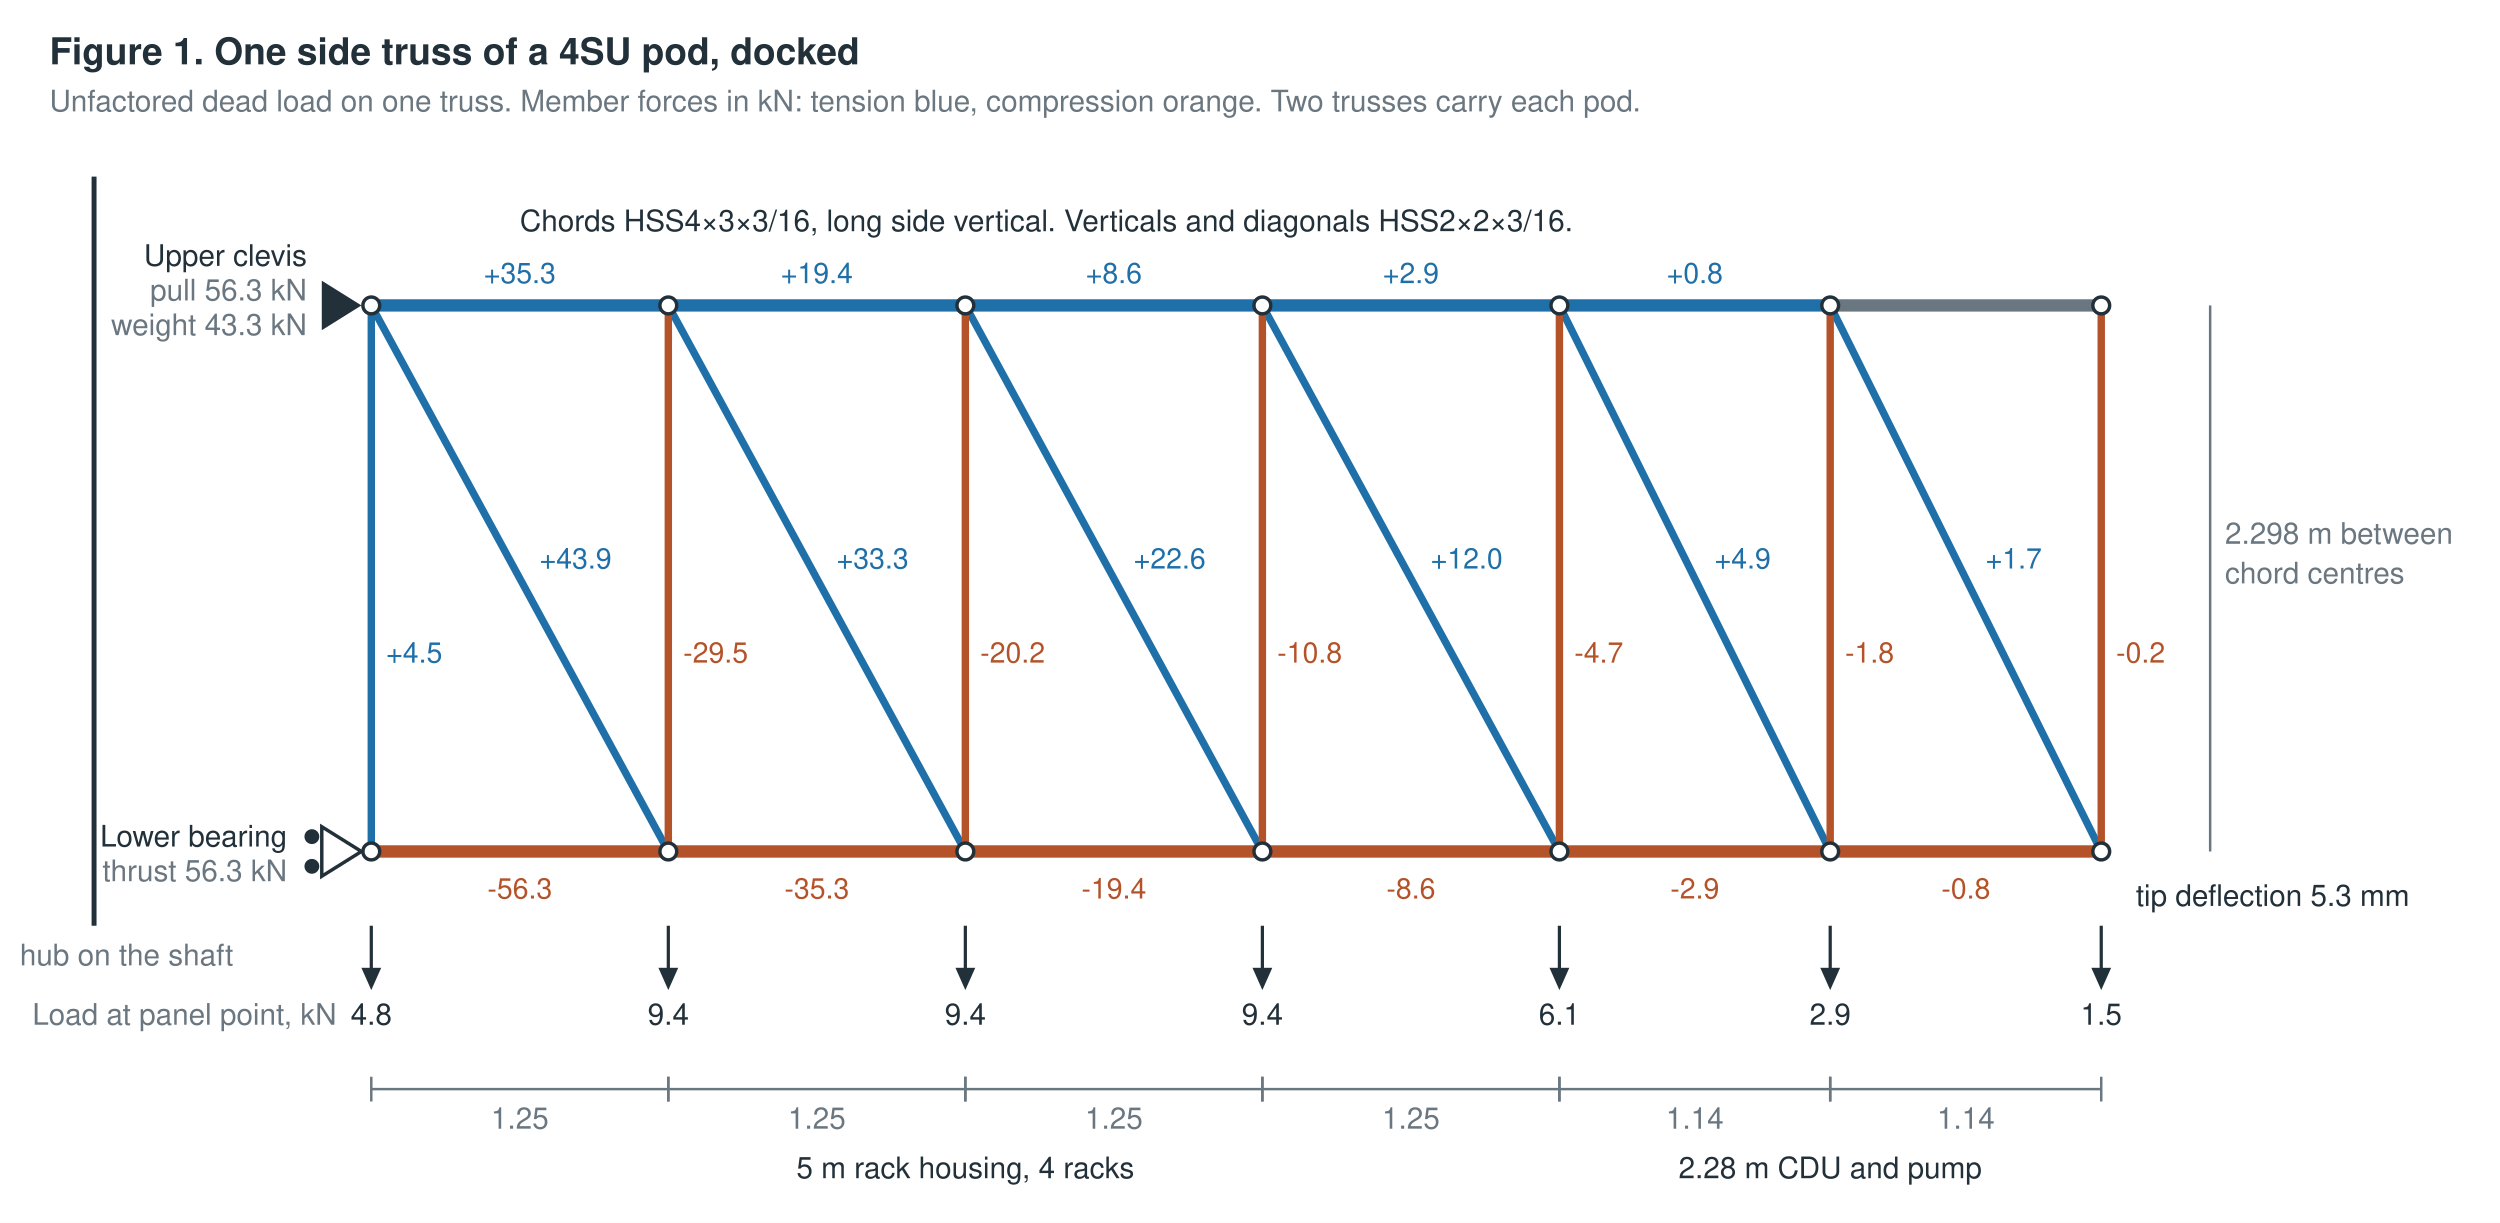
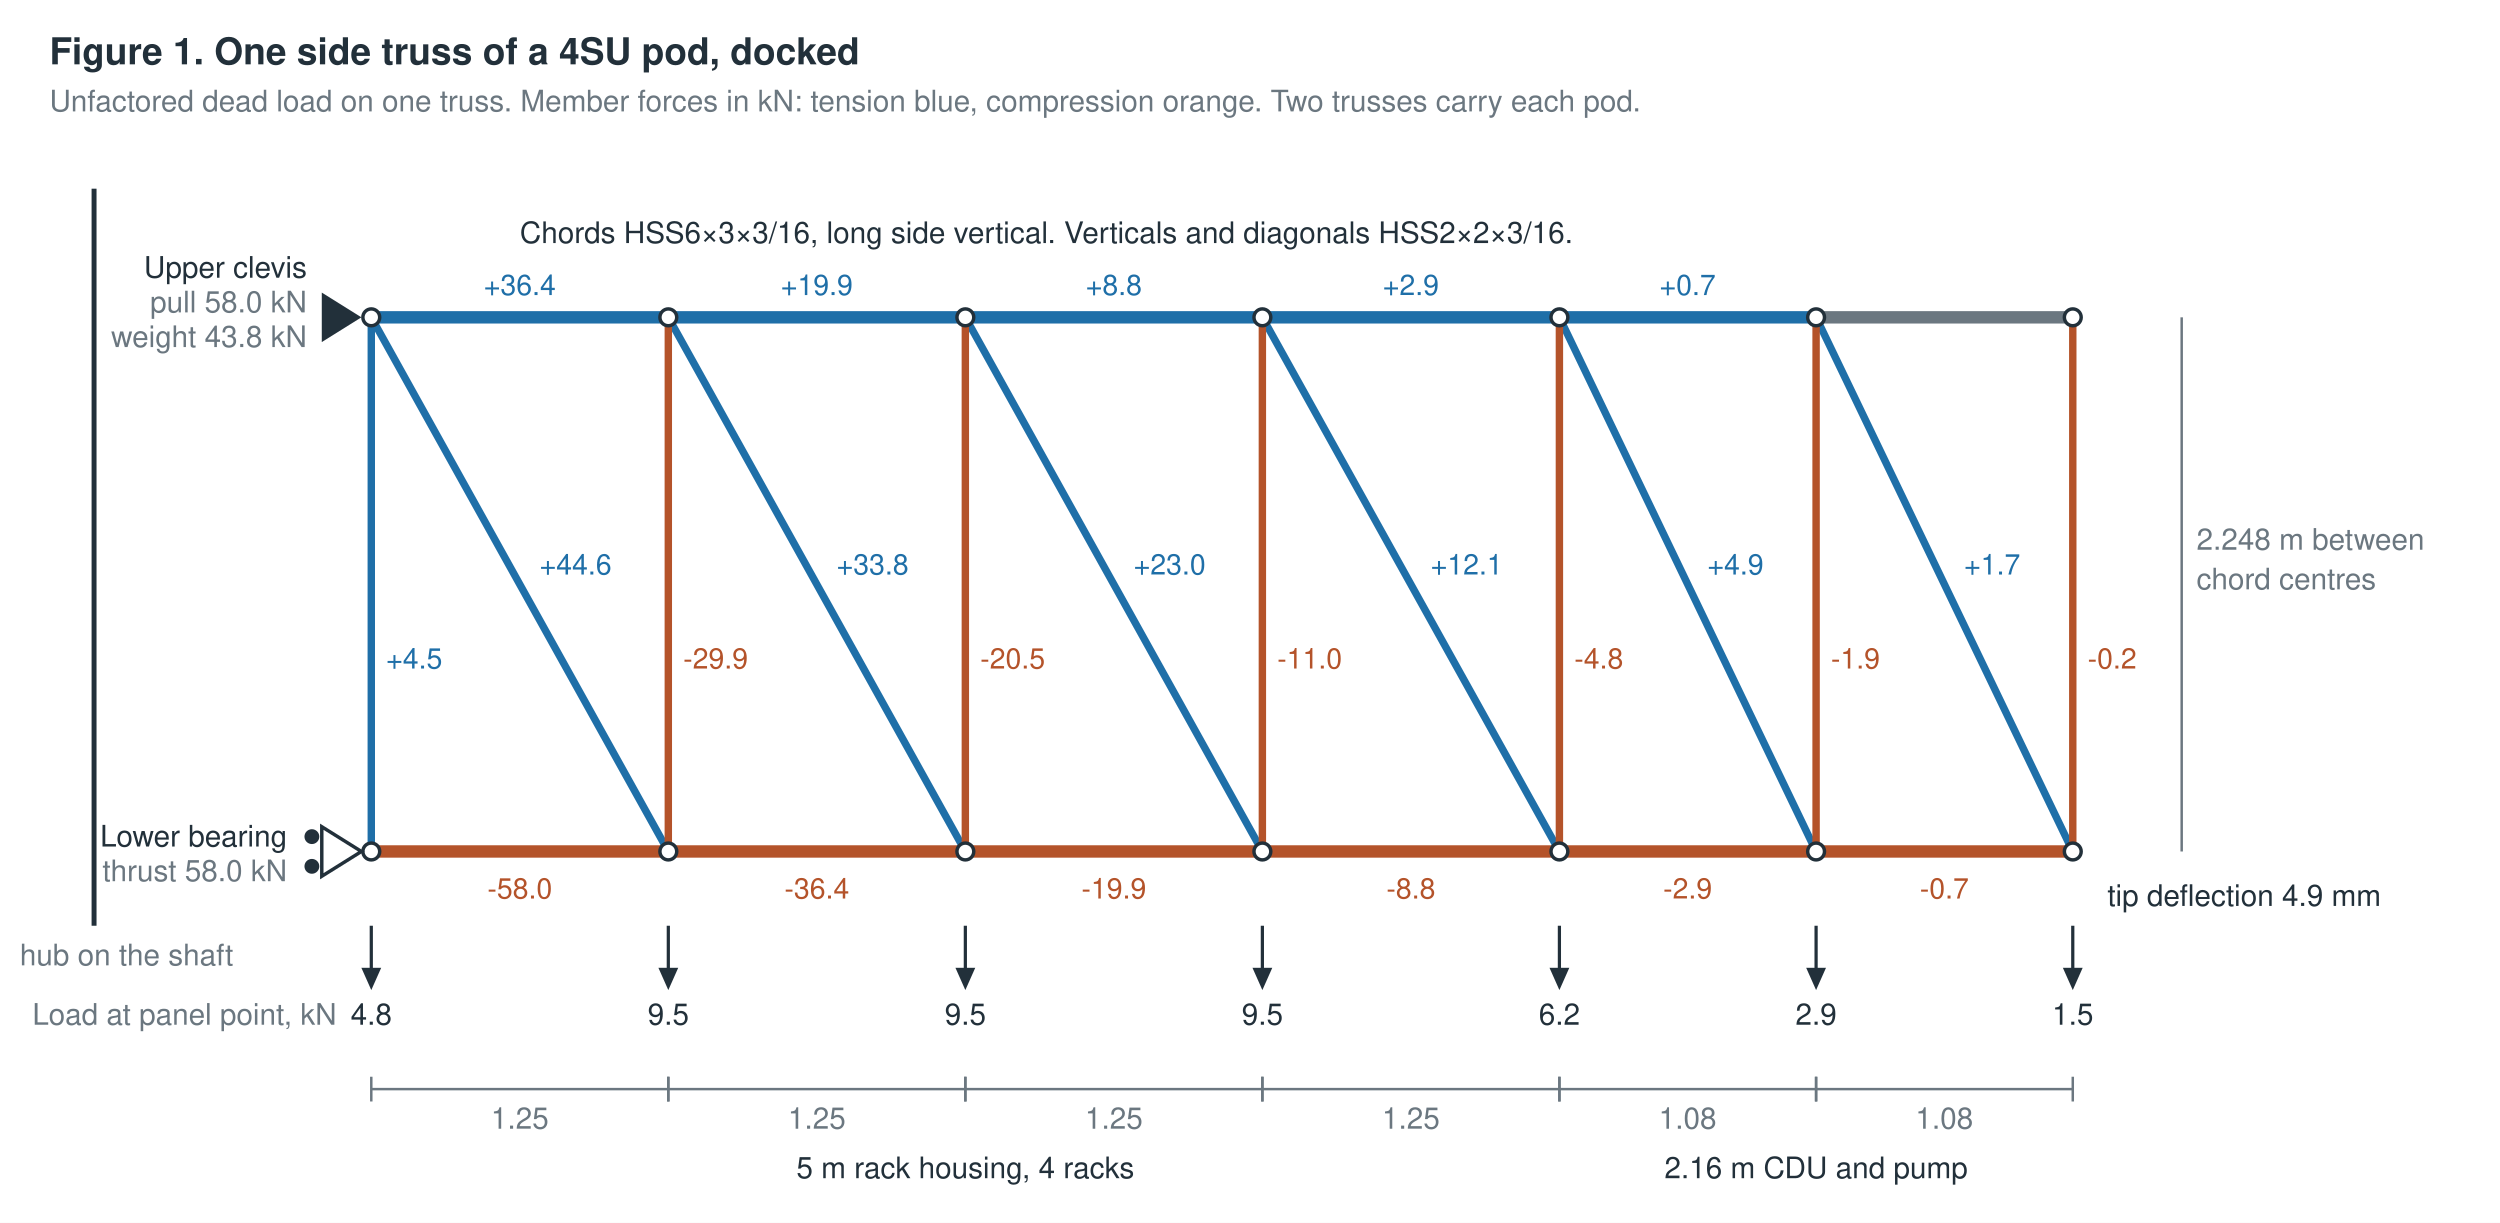
<svg xmlns="http://www.w3.org/2000/svg" viewBox="0 0 1010 494" width="1010" height="494" font-family="Helvetica, Arial, sans-serif" font-size="12">
  <rect width="1010" height="494" fill="#ffffff" />
  <text x="20" y="26" font-size="15" fill="#22303a" font-weight="bold">Figure 1. One side truss of a 4SU pod, docked</text>
  <text x="20" y="45" fill="#6b7780">Unfactored dead load on one truss. Member forces in kN: tension blue, compression orange. Two trusses carry each pod.</text>
  <line x1="150.0" y1="344.0" x2="270.0" y2="344.0" stroke="#b4532a" stroke-width="5" stroke-linecap="round" />
-   <line x1="150.0" y1="123.4" x2="270.0" y2="123.4" stroke="#1f6fa8" stroke-width="5" stroke-linecap="round" />
-   <line x1="150.0" y1="123.4" x2="270.0" y2="344.0" stroke="#1f6fa8" stroke-width="3" stroke-linecap="round" />
+   <line x1="150.0" y1="128.2" x2="270.0" y2="128.2" stroke="#1f6fa8" stroke-width="5" stroke-linecap="round" />
+   <line x1="150.0" y1="128.2" x2="270.0" y2="344.0" stroke="#1f6fa8" stroke-width="3" stroke-linecap="round" />
  <line x1="270.0" y1="344.0" x2="390.0" y2="344.0" stroke="#b4532a" stroke-width="5" stroke-linecap="round" />
-   <line x1="270.0" y1="123.4" x2="390.0" y2="123.4" stroke="#1f6fa8" stroke-width="5" stroke-linecap="round" />
-   <line x1="270.0" y1="123.4" x2="390.0" y2="344.0" stroke="#1f6fa8" stroke-width="3" stroke-linecap="round" />
+   <line x1="270.0" y1="128.2" x2="390.0" y2="128.2" stroke="#1f6fa8" stroke-width="5" stroke-linecap="round" />
+   <line x1="270.0" y1="128.2" x2="390.0" y2="344.0" stroke="#1f6fa8" stroke-width="3" stroke-linecap="round" />
  <line x1="390.0" y1="344.0" x2="510.0" y2="344.0" stroke="#b4532a" stroke-width="5" stroke-linecap="round" />
-   <line x1="390.0" y1="123.4" x2="510.0" y2="123.4" stroke="#1f6fa8" stroke-width="5" stroke-linecap="round" />
-   <line x1="390.0" y1="123.4" x2="510.0" y2="344.0" stroke="#1f6fa8" stroke-width="3" stroke-linecap="round" />
+   <line x1="390.0" y1="128.2" x2="510.0" y2="128.2" stroke="#1f6fa8" stroke-width="5" stroke-linecap="round" />
+   <line x1="390.0" y1="128.2" x2="510.0" y2="344.0" stroke="#1f6fa8" stroke-width="3" stroke-linecap="round" />
  <line x1="510.0" y1="344.0" x2="630.0" y2="344.0" stroke="#b4532a" stroke-width="5" stroke-linecap="round" />
-   <line x1="510.0" y1="123.4" x2="630.0" y2="123.4" stroke="#1f6fa8" stroke-width="5" stroke-linecap="round" />
-   <line x1="510.0" y1="123.4" x2="630.0" y2="344.0" stroke="#1f6fa8" stroke-width="3" stroke-linecap="round" />
-   <line x1="630.0" y1="344.0" x2="739.4" y2="344.0" stroke="#b4532a" stroke-width="5" stroke-linecap="round" />
-   <line x1="630.0" y1="123.4" x2="739.4" y2="123.4" stroke="#1f6fa8" stroke-width="5" stroke-linecap="round" />
-   <line x1="630.0" y1="123.4" x2="739.4" y2="344.0" stroke="#1f6fa8" stroke-width="3" stroke-linecap="round" />
-   <line x1="739.4" y1="344.0" x2="848.9" y2="344.0" stroke="#b4532a" stroke-width="5" stroke-linecap="round" />
-   <line x1="739.4" y1="123.4" x2="848.9" y2="123.4" stroke="#6b7780" stroke-width="5" stroke-linecap="round" />
-   <line x1="739.4" y1="123.4" x2="848.9" y2="344.0" stroke="#1f6fa8" stroke-width="3" stroke-linecap="round" />
-   <line x1="150.0" y1="344.0" x2="150.0" y2="123.4" stroke="#1f6fa8" stroke-width="3" stroke-linecap="round" />
-   <line x1="270.0" y1="344.0" x2="270.0" y2="123.4" stroke="#b4532a" stroke-width="3" stroke-linecap="round" />
-   <line x1="390.0" y1="344.0" x2="390.0" y2="123.4" stroke="#b4532a" stroke-width="3" stroke-linecap="round" />
-   <line x1="510.0" y1="344.0" x2="510.0" y2="123.4" stroke="#b4532a" stroke-width="3" stroke-linecap="round" />
-   <line x1="630.0" y1="344.0" x2="630.0" y2="123.4" stroke="#b4532a" stroke-width="3" stroke-linecap="round" />
-   <line x1="739.4" y1="344.0" x2="739.4" y2="123.4" stroke="#b4532a" stroke-width="3" stroke-linecap="round" />
-   <line x1="848.9" y1="344.0" x2="848.9" y2="123.4" stroke="#b4532a" stroke-width="3" stroke-linecap="round" />
-   <text x="210.0" y="363.0" fill="#b4532a" text-anchor="middle" font-size="11.5">-56.3</text>
-   <text x="210.0" y="114.4" fill="#1f6fa8" text-anchor="middle" font-size="11.5">+35.3</text>
-   <text x="218.0" y="229.7" fill="#1f6fa8" text-anchor="start" font-size="11.5">+43.9</text>
-   <text x="330.0" y="363.0" fill="#b4532a" text-anchor="middle" font-size="11.5">-35.3</text>
-   <text x="330.0" y="114.4" fill="#1f6fa8" text-anchor="middle" font-size="11.5">+19.4</text>
-   <text x="338.0" y="229.7" fill="#1f6fa8" text-anchor="start" font-size="11.5">+33.3</text>
-   <text x="450.0" y="363.0" fill="#b4532a" text-anchor="middle" font-size="11.5">-19.4</text>
-   <text x="450.0" y="114.4" fill="#1f6fa8" text-anchor="middle" font-size="11.5">+8.6</text>
-   <text x="458.0" y="229.7" fill="#1f6fa8" text-anchor="start" font-size="11.5">+22.6</text>
-   <text x="570.0" y="363.0" fill="#b4532a" text-anchor="middle" font-size="11.5">-8.6</text>
-   <text x="570.0" y="114.4" fill="#1f6fa8" text-anchor="middle" font-size="11.5">+2.9</text>
-   <text x="578.0" y="229.7" fill="#1f6fa8" text-anchor="start" font-size="11.5">+12.0</text>
-   <text x="684.7" y="363.0" fill="#b4532a" text-anchor="middle" font-size="11.5">-2.9</text>
-   <text x="684.7" y="114.4" fill="#1f6fa8" text-anchor="middle" font-size="11.5">+0.8</text>
-   <text x="692.7" y="229.7" fill="#1f6fa8" text-anchor="start" font-size="11.5">+4.9</text>
-   <text x="794.2" y="363.0" fill="#b4532a" text-anchor="middle" font-size="11.5">-0.8</text>
-   <text x="802.2" y="229.7" fill="#1f6fa8" text-anchor="start" font-size="11.5">+1.7</text>
-   <text x="156.0" y="267.7" fill="#1f6fa8" text-anchor="start" font-size="11.5">+4.5</text>
-   <text x="276.0" y="267.7" fill="#b4532a" text-anchor="start" font-size="11.5">-29.5</text>
-   <text x="396.0" y="267.7" fill="#b4532a" text-anchor="start" font-size="11.5">-20.2</text>
-   <text x="516.0" y="267.7" fill="#b4532a" text-anchor="start" font-size="11.5">-10.8</text>
-   <text x="636.0" y="267.7" fill="#b4532a" text-anchor="start" font-size="11.5">-4.7</text>
-   <text x="745.4" y="267.7" fill="#b4532a" text-anchor="start" font-size="11.5">-1.8</text>
-   <text x="854.9" y="267.7" fill="#b4532a" text-anchor="start" font-size="11.5">-0.2</text>
+   <line x1="510.0" y1="128.2" x2="630.0" y2="128.2" stroke="#1f6fa8" stroke-width="5" stroke-linecap="round" />
+   <line x1="510.0" y1="128.2" x2="630.0" y2="344.0" stroke="#1f6fa8" stroke-width="3" stroke-linecap="round" />
+   <line x1="630.0" y1="344.0" x2="733.7" y2="344.0" stroke="#b4532a" stroke-width="5" stroke-linecap="round" />
+   <line x1="630.0" y1="128.2" x2="733.7" y2="128.2" stroke="#1f6fa8" stroke-width="5" stroke-linecap="round" />
+   <line x1="630.0" y1="128.2" x2="733.7" y2="344.0" stroke="#1f6fa8" stroke-width="3" stroke-linecap="round" />
+   <line x1="733.7" y1="344.0" x2="837.4" y2="344.0" stroke="#b4532a" stroke-width="5" stroke-linecap="round" />
+   <line x1="733.7" y1="128.2" x2="837.4" y2="128.2" stroke="#6b7780" stroke-width="5" stroke-linecap="round" />
+   <line x1="733.7" y1="128.2" x2="837.4" y2="344.0" stroke="#1f6fa8" stroke-width="3" stroke-linecap="round" />
+   <line x1="150.0" y1="344.0" x2="150.0" y2="128.2" stroke="#1f6fa8" stroke-width="3" stroke-linecap="round" />
+   <line x1="270.0" y1="344.0" x2="270.0" y2="128.2" stroke="#b4532a" stroke-width="3" stroke-linecap="round" />
+   <line x1="390.0" y1="344.0" x2="390.0" y2="128.2" stroke="#b4532a" stroke-width="3" stroke-linecap="round" />
+   <line x1="510.0" y1="344.0" x2="510.0" y2="128.2" stroke="#b4532a" stroke-width="3" stroke-linecap="round" />
+   <line x1="630.0" y1="344.0" x2="630.0" y2="128.2" stroke="#b4532a" stroke-width="3" stroke-linecap="round" />
+   <line x1="733.7" y1="344.0" x2="733.7" y2="128.2" stroke="#b4532a" stroke-width="3" stroke-linecap="round" />
+   <line x1="837.4" y1="344.0" x2="837.4" y2="128.2" stroke="#b4532a" stroke-width="3" stroke-linecap="round" />
+   <text x="210.0" y="363.0" fill="#b4532a" text-anchor="middle" font-size="11.5">-58.0</text>
+   <text x="210.0" y="119.2" fill="#1f6fa8" text-anchor="middle" font-size="11.5">+36.4</text>
+   <text x="218.0" y="232.1" fill="#1f6fa8" text-anchor="start" font-size="11.5">+44.6</text>
+   <text x="330.0" y="363.0" fill="#b4532a" text-anchor="middle" font-size="11.5">-36.4</text>
+   <text x="330.0" y="119.2" fill="#1f6fa8" text-anchor="middle" font-size="11.5">+19.9</text>
+   <text x="338.0" y="232.1" fill="#1f6fa8" text-anchor="start" font-size="11.5">+33.8</text>
+   <text x="450.0" y="363.0" fill="#b4532a" text-anchor="middle" font-size="11.5">-19.9</text>
+   <text x="450.0" y="119.2" fill="#1f6fa8" text-anchor="middle" font-size="11.5">+8.8</text>
+   <text x="458.0" y="232.1" fill="#1f6fa8" text-anchor="start" font-size="11.5">+23.0</text>
+   <text x="570.0" y="363.0" fill="#b4532a" text-anchor="middle" font-size="11.5">-8.8</text>
+   <text x="570.0" y="119.2" fill="#1f6fa8" text-anchor="middle" font-size="11.5">+2.9</text>
+   <text x="578.0" y="232.1" fill="#1f6fa8" text-anchor="start" font-size="11.5">+12.1</text>
+   <text x="681.8" y="363.0" fill="#b4532a" text-anchor="middle" font-size="11.5">-2.9</text>
+   <text x="681.8" y="119.2" fill="#1f6fa8" text-anchor="middle" font-size="11.5">+0.7</text>
+   <text x="689.8" y="232.1" fill="#1f6fa8" text-anchor="start" font-size="11.5">+4.9</text>
+   <text x="785.5" y="363.0" fill="#b4532a" text-anchor="middle" font-size="11.5">-0.7</text>
+   <text x="793.5" y="232.1" fill="#1f6fa8" text-anchor="start" font-size="11.5">+1.7</text>
+   <text x="156.0" y="270.1" fill="#1f6fa8" text-anchor="start" font-size="11.5">+4.5</text>
+   <text x="276.0" y="270.1" fill="#b4532a" text-anchor="start" font-size="11.5">-29.9</text>
+   <text x="396.0" y="270.1" fill="#b4532a" text-anchor="start" font-size="11.5">-20.5</text>
+   <text x="516.0" y="270.1" fill="#b4532a" text-anchor="start" font-size="11.5">-11.0</text>
+   <text x="636.0" y="270.1" fill="#b4532a" text-anchor="start" font-size="11.5">-4.8</text>
+   <text x="739.7" y="270.1" fill="#b4532a" text-anchor="start" font-size="11.5">-1.9</text>
+   <text x="843.4" y="270.1" fill="#b4532a" text-anchor="start" font-size="11.5">-0.2</text>
  <circle cx="150.0" cy="344.0" r="3.4" fill="#ffffff" stroke="#22303a" stroke-width="1.4" />
  <circle cx="270.0" cy="344.0" r="3.4" fill="#ffffff" stroke="#22303a" stroke-width="1.4" />
  <circle cx="390.0" cy="344.0" r="3.4" fill="#ffffff" stroke="#22303a" stroke-width="1.4" />
  <circle cx="510.0" cy="344.0" r="3.4" fill="#ffffff" stroke="#22303a" stroke-width="1.4" />
  <circle cx="630.0" cy="344.0" r="3.4" fill="#ffffff" stroke="#22303a" stroke-width="1.4" />
-   <circle cx="739.4" cy="344.0" r="3.4" fill="#ffffff" stroke="#22303a" stroke-width="1.4" />
-   <circle cx="848.9" cy="344.0" r="3.4" fill="#ffffff" stroke="#22303a" stroke-width="1.4" />
-   <circle cx="150.0" cy="123.4" r="3.4" fill="#ffffff" stroke="#22303a" stroke-width="1.4" />
-   <circle cx="270.0" cy="123.4" r="3.4" fill="#ffffff" stroke="#22303a" stroke-width="1.4" />
-   <circle cx="390.0" cy="123.4" r="3.4" fill="#ffffff" stroke="#22303a" stroke-width="1.4" />
-   <circle cx="510.0" cy="123.4" r="3.4" fill="#ffffff" stroke="#22303a" stroke-width="1.4" />
-   <circle cx="630.0" cy="123.4" r="3.4" fill="#ffffff" stroke="#22303a" stroke-width="1.4" />
-   <circle cx="739.4" cy="123.4" r="3.4" fill="#ffffff" stroke="#22303a" stroke-width="1.4" />
-   <circle cx="848.9" cy="123.4" r="3.4" fill="#ffffff" stroke="#22303a" stroke-width="1.4" />
-   <path d="M146.0,123.4 l-16,-10 v20 z" fill="#22303a" />
-   <text x="124.0" y="107.4" fill="#22303a" text-anchor="end">Upper clevis</text>
-   <text x="124.0" y="121.4" fill="#6b7780" text-anchor="end">pull 56.3 kN</text>
-   <text x="124.0" y="135.4" fill="#6b7780" text-anchor="end">weight 43.3 kN</text>
+   <circle cx="733.7" cy="344.0" r="3.4" fill="#ffffff" stroke="#22303a" stroke-width="1.4" />
+   <circle cx="837.4" cy="344.0" r="3.4" fill="#ffffff" stroke="#22303a" stroke-width="1.4" />
+   <circle cx="150.0" cy="128.2" r="3.4" fill="#ffffff" stroke="#22303a" stroke-width="1.4" />
+   <circle cx="270.0" cy="128.2" r="3.4" fill="#ffffff" stroke="#22303a" stroke-width="1.4" />
+   <circle cx="390.0" cy="128.2" r="3.4" fill="#ffffff" stroke="#22303a" stroke-width="1.4" />
+   <circle cx="510.0" cy="128.2" r="3.4" fill="#ffffff" stroke="#22303a" stroke-width="1.4" />
+   <circle cx="630.0" cy="128.2" r="3.4" fill="#ffffff" stroke="#22303a" stroke-width="1.4" />
+   <circle cx="733.7" cy="128.2" r="3.4" fill="#ffffff" stroke="#22303a" stroke-width="1.4" />
+   <circle cx="837.4" cy="128.2" r="3.4" fill="#ffffff" stroke="#22303a" stroke-width="1.4" />
+   <path d="M146.0,128.2 l-16,-10 v20 z" fill="#22303a" />
+   <text x="124.0" y="112.2" fill="#22303a" text-anchor="end">Upper clevis</text>
+   <text x="124.0" y="126.2" fill="#6b7780" text-anchor="end">pull 58.0 kN</text>
+   <text x="124.0" y="140.2" fill="#6b7780" text-anchor="end">weight 43.8 kN</text>
  <path d="M146.0,344.0 l-16,-10 v20 z" fill="#ffffff" stroke="#22303a" stroke-width="1.4" />
  <circle cx="126.0" cy="338.0" r="3" fill="#22303a" />
  <circle cx="126.0" cy="350.0" r="3" fill="#22303a" />
  <text x="116.0" y="342.0" fill="#22303a" text-anchor="end">Lower bearing</text>
-   <text x="116.0" y="356.0" fill="#6b7780" text-anchor="end">thrust 56.3 kN</text>
-   <line x1="38.0" y1="71.354" x2="38.0" y2="374.0" stroke="#22303a" stroke-width="2" />
+   <text x="116.0" y="356.0" fill="#6b7780" text-anchor="end">thrust 58.0 kN</text>
+   <line x1="38.0" y1="76.23" x2="38.0" y2="374.0" stroke="#22303a" stroke-width="2" />
  <text x="8" y="390.0" fill="#6b7780" text-anchor="start">hub on the shaft</text>
  <line x1="150.0" y1="374.0" x2="150.0" y2="396.0" stroke="#22303a" stroke-width="1.3" />
  <path d="M146.0,391.0 L150.0,400.0 L154.0,391.0 z" fill="#22303a" />
  <text x="150.0" y="414.0" fill="#22303a" text-anchor="middle">4.8</text>
  <line x1="270.0" y1="374.0" x2="270.0" y2="396.0" stroke="#22303a" stroke-width="1.3" />
  <path d="M266.0,391.0 L270.0,400.0 L274.0,391.0 z" fill="#22303a" />
-   <text x="270.0" y="414.0" fill="#22303a" text-anchor="middle">9.4</text>
+   <text x="270.0" y="414.0" fill="#22303a" text-anchor="middle">9.5</text>
  <line x1="390.0" y1="374.0" x2="390.0" y2="396.0" stroke="#22303a" stroke-width="1.3" />
  <path d="M386.0,391.0 L390.0,400.0 L394.0,391.0 z" fill="#22303a" />
-   <text x="390.0" y="414.0" fill="#22303a" text-anchor="middle">9.4</text>
+   <text x="390.0" y="414.0" fill="#22303a" text-anchor="middle">9.5</text>
  <line x1="510.0" y1="374.0" x2="510.0" y2="396.0" stroke="#22303a" stroke-width="1.3" />
  <path d="M506.0,391.0 L510.0,400.0 L514.0,391.0 z" fill="#22303a" />
-   <text x="510.0" y="414.0" fill="#22303a" text-anchor="middle">9.4</text>
+   <text x="510.0" y="414.0" fill="#22303a" text-anchor="middle">9.5</text>
  <line x1="630.0" y1="374.0" x2="630.0" y2="396.0" stroke="#22303a" stroke-width="1.3" />
  <path d="M626.0,391.0 L630.0,400.0 L634.0,391.0 z" fill="#22303a" />
-   <text x="630.0" y="414.0" fill="#22303a" text-anchor="middle">6.1</text>
-   <line x1="739.4" y1="374.0" x2="739.4" y2="396.0" stroke="#22303a" stroke-width="1.3" />
-   <path d="M735.4,391.0 L739.4,400.0 L743.4,391.0 z" fill="#22303a" />
-   <text x="739.4" y="414.0" fill="#22303a" text-anchor="middle">2.9</text>
-   <line x1="848.9" y1="374.0" x2="848.9" y2="396.0" stroke="#22303a" stroke-width="1.3" />
-   <path d="M844.9,391.0 L848.9,400.0 L852.9,391.0 z" fill="#22303a" />
-   <text x="848.9" y="414.0" fill="#22303a" text-anchor="middle">1.5</text>
+   <text x="630.0" y="414.0" fill="#22303a" text-anchor="middle">6.2</text>
+   <line x1="733.7" y1="374.0" x2="733.7" y2="396.0" stroke="#22303a" stroke-width="1.3" />
+   <path d="M729.7,391.0 L733.7,400.0 L737.7,391.0 z" fill="#22303a" />
+   <text x="733.7" y="414.0" fill="#22303a" text-anchor="middle">2.9</text>
+   <line x1="837.4" y1="374.0" x2="837.4" y2="396.0" stroke="#22303a" stroke-width="1.3" />
+   <path d="M833.4,391.0 L837.4,400.0 L841.4,391.0 z" fill="#22303a" />
+   <text x="837.4" y="414.0" fill="#22303a" text-anchor="middle">1.5</text>
  <text x="136.0" y="414.0" fill="#6b7780" text-anchor="end">Load at panel point, kN</text>
  <line x1="150.0" y1="440.0" x2="270.0" y2="440.0" stroke="#6b7780" />
  <line x1="150.0" y1="435.0" x2="150.0" y2="445.0" stroke="#6b7780" />
  <line x1="270.0" y1="435.0" x2="270.0" y2="445.0" stroke="#6b7780" />
  <text x="210.0" y="456.0" fill="#6b7780" text-anchor="middle">1.25</text>
  <line x1="270.0" y1="440.0" x2="390.0" y2="440.0" stroke="#6b7780" />
  <line x1="270.0" y1="435.0" x2="270.0" y2="445.0" stroke="#6b7780" />
  <line x1="390.0" y1="435.0" x2="390.0" y2="445.0" stroke="#6b7780" />
  <text x="330.0" y="456.0" fill="#6b7780" text-anchor="middle">1.25</text>
  <line x1="390.0" y1="440.0" x2="510.0" y2="440.0" stroke="#6b7780" />
  <line x1="390.0" y1="435.0" x2="390.0" y2="445.0" stroke="#6b7780" />
  <line x1="510.0" y1="435.0" x2="510.0" y2="445.0" stroke="#6b7780" />
  <text x="450.0" y="456.0" fill="#6b7780" text-anchor="middle">1.25</text>
  <line x1="510.0" y1="440.0" x2="630.0" y2="440.0" stroke="#6b7780" />
  <line x1="510.0" y1="435.0" x2="510.0" y2="445.0" stroke="#6b7780" />
  <line x1="630.0" y1="435.0" x2="630.0" y2="445.0" stroke="#6b7780" />
  <text x="570.0" y="456.0" fill="#6b7780" text-anchor="middle">1.25</text>
-   <line x1="630.0" y1="440.0" x2="739.4" y2="440.0" stroke="#6b7780" />
+   <line x1="630.0" y1="440.0" x2="733.7" y2="440.0" stroke="#6b7780" />
  <line x1="630.0" y1="435.0" x2="630.0" y2="445.0" stroke="#6b7780" />
-   <line x1="739.4" y1="435.0" x2="739.4" y2="445.0" stroke="#6b7780" />
-   <text x="684.7" y="456.0" fill="#6b7780" text-anchor="middle">1.14</text>
-   <line x1="739.4" y1="440.0" x2="848.9" y2="440.0" stroke="#6b7780" />
-   <line x1="739.4" y1="435.0" x2="739.4" y2="445.0" stroke="#6b7780" />
-   <line x1="848.9" y1="435.0" x2="848.9" y2="445.0" stroke="#6b7780" />
-   <text x="794.2" y="456.0" fill="#6b7780" text-anchor="middle">1.14</text>
+   <line x1="733.7" y1="435.0" x2="733.7" y2="445.0" stroke="#6b7780" />
+   <text x="681.8" y="456.0" fill="#6b7780" text-anchor="middle">1.08</text>
+   <line x1="733.7" y1="440.0" x2="837.4" y2="440.0" stroke="#6b7780" />
+   <line x1="733.7" y1="435.0" x2="733.7" y2="445.0" stroke="#6b7780" />
+   <line x1="837.4" y1="435.0" x2="837.4" y2="445.0" stroke="#6b7780" />
+   <text x="785.5" y="456.0" fill="#6b7780" text-anchor="middle">1.08</text>
  <text x="390.0" y="476.0" fill="#22303a" text-anchor="middle">5 m rack housing, 4 racks</text>
-   <text x="739.4" y="476.0" fill="#22303a" text-anchor="middle">2.28 m CDU and pump</text>
-   <line x1="892.9" y1="123.4" x2="892.9" y2="344.0" stroke="#6b7780" />
-   <text x="898.9" y="219.7" fill="#6b7780">2.298 m between</text>
-   <text x="898.9" y="235.7" fill="#6b7780">chord centres</text>
-   <text x="862.9" y="366.0" fill="#22303a">tip deflection 5.3 mm</text>
-   <text x="210.0" y="93.4" fill="#22303a">Chords HSS4×3×3/16, long side vertical. Verticals and diagonals HSS2×2×3/16.</text>
+   <text x="733.7" y="476.0" fill="#22303a" text-anchor="middle">2.16 m CDU and pump</text>
+   <line x1="881.4" y1="128.2" x2="881.4" y2="344.0" stroke="#6b7780" />
+   <text x="887.4" y="222.1" fill="#6b7780">2.248 m between</text>
+   <text x="887.4" y="238.1" fill="#6b7780">chord centres</text>
+   <text x="851.4" y="366.0" fill="#22303a">tip deflection 4.9 mm</text>
+   <text x="210.0" y="98.2" fill="#22303a">Chords HSS6×3×3/16, long side vertical. Verticals and diagonals HSS2×2×3/16.</text>
</svg>
